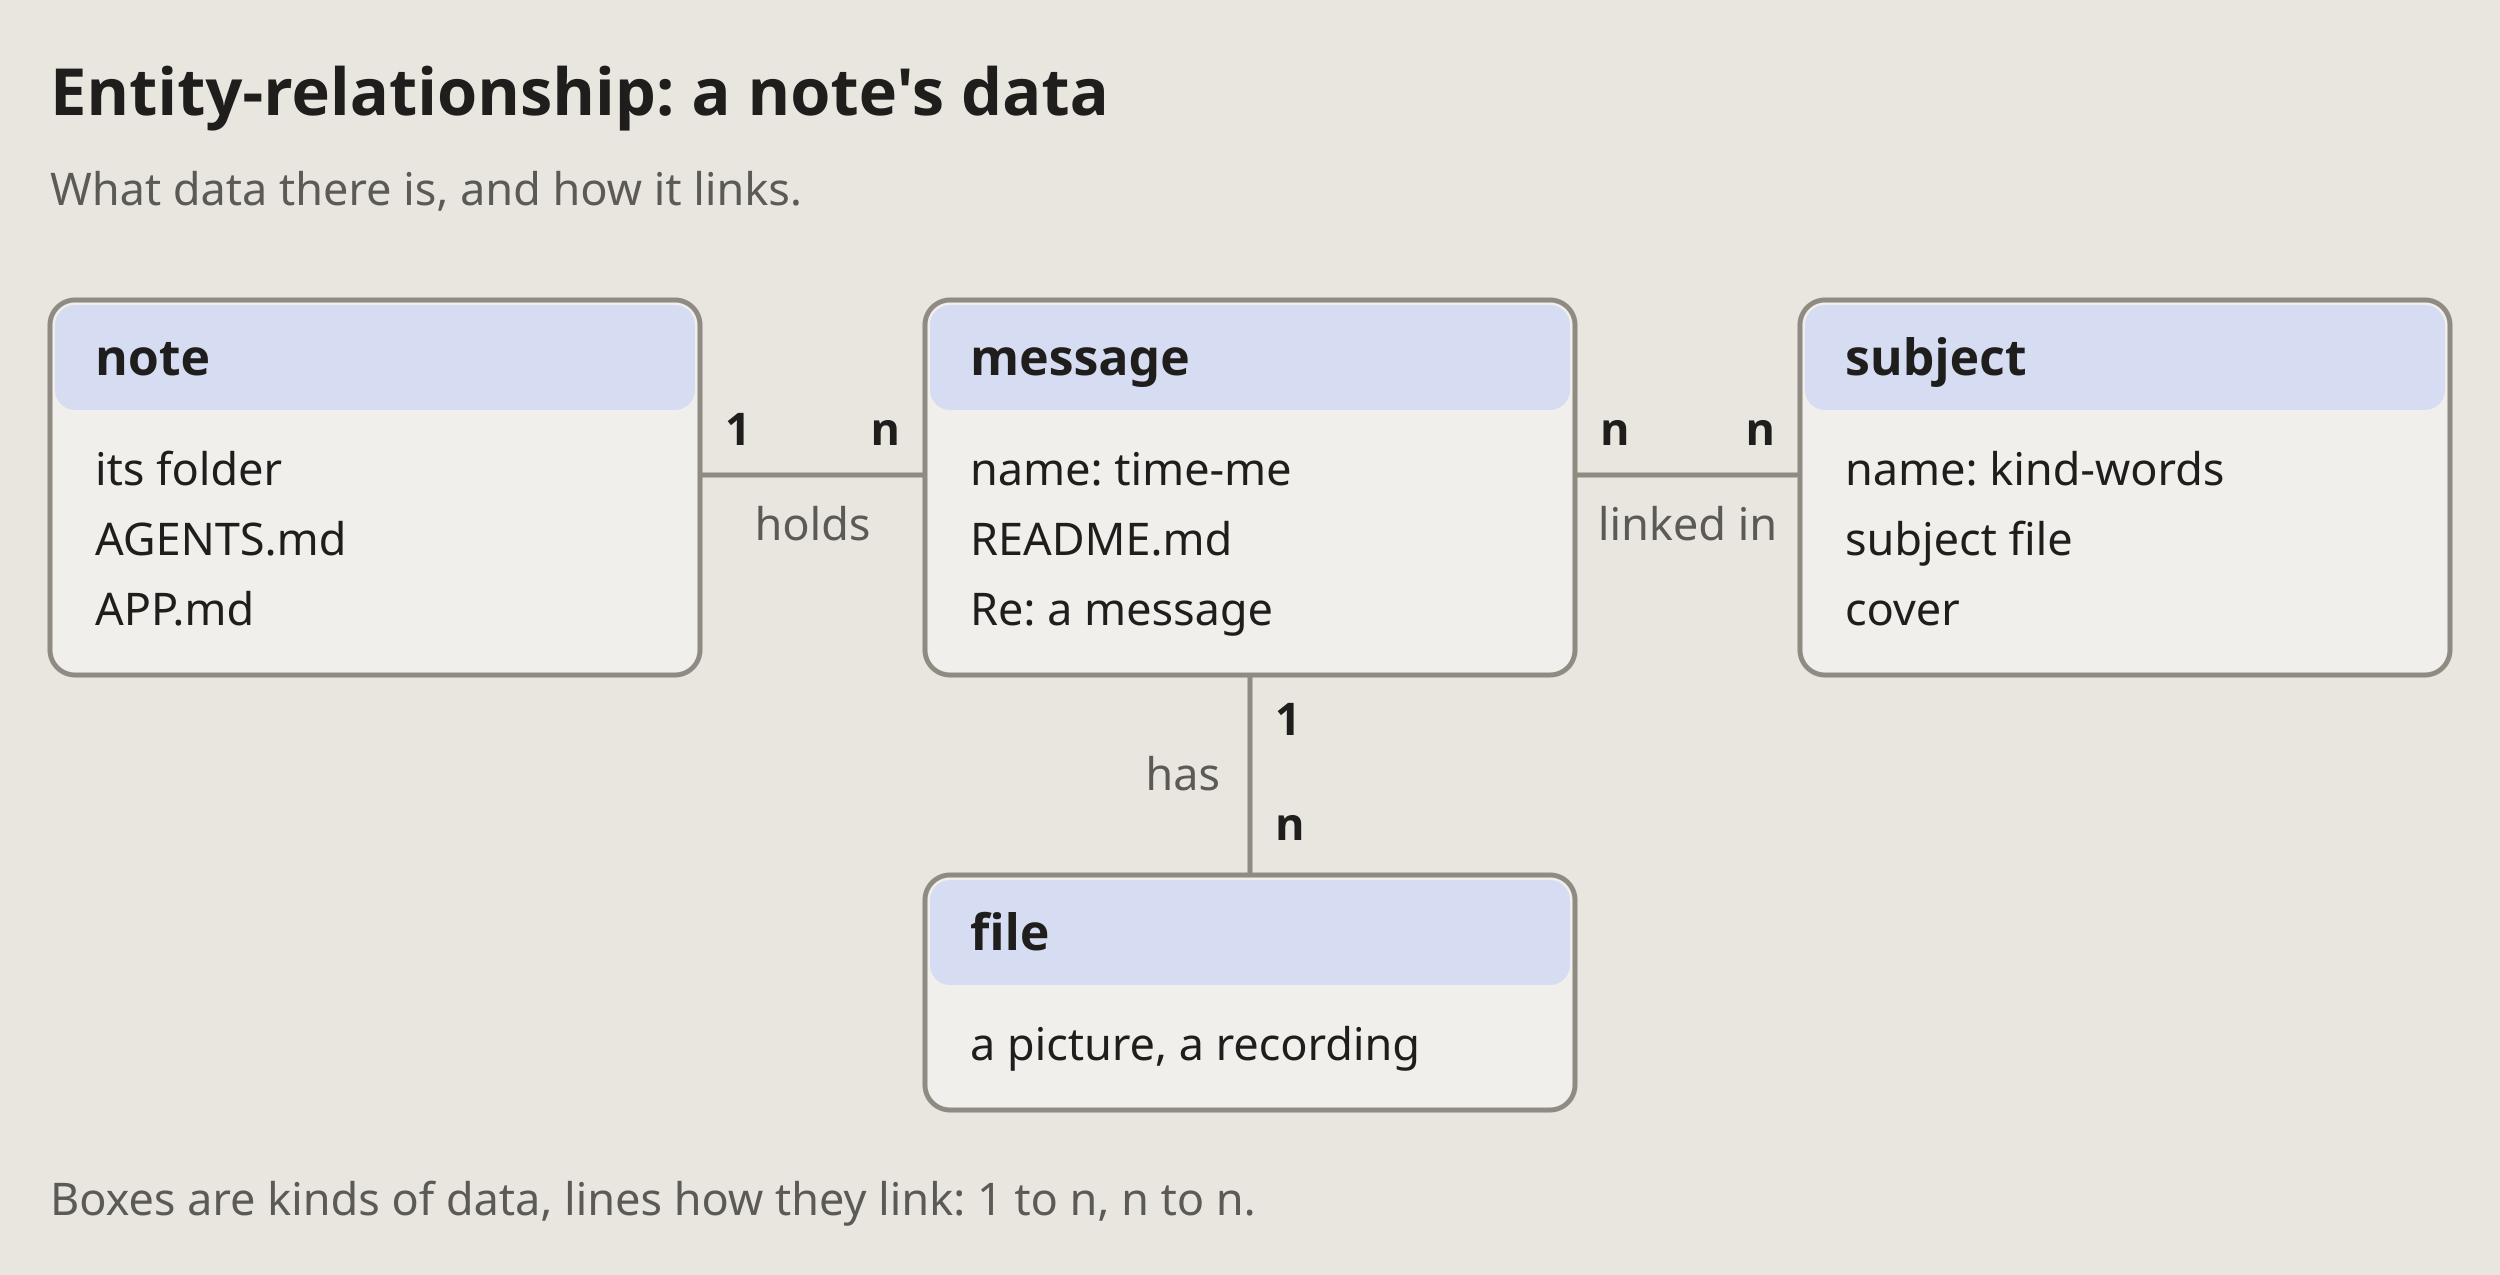
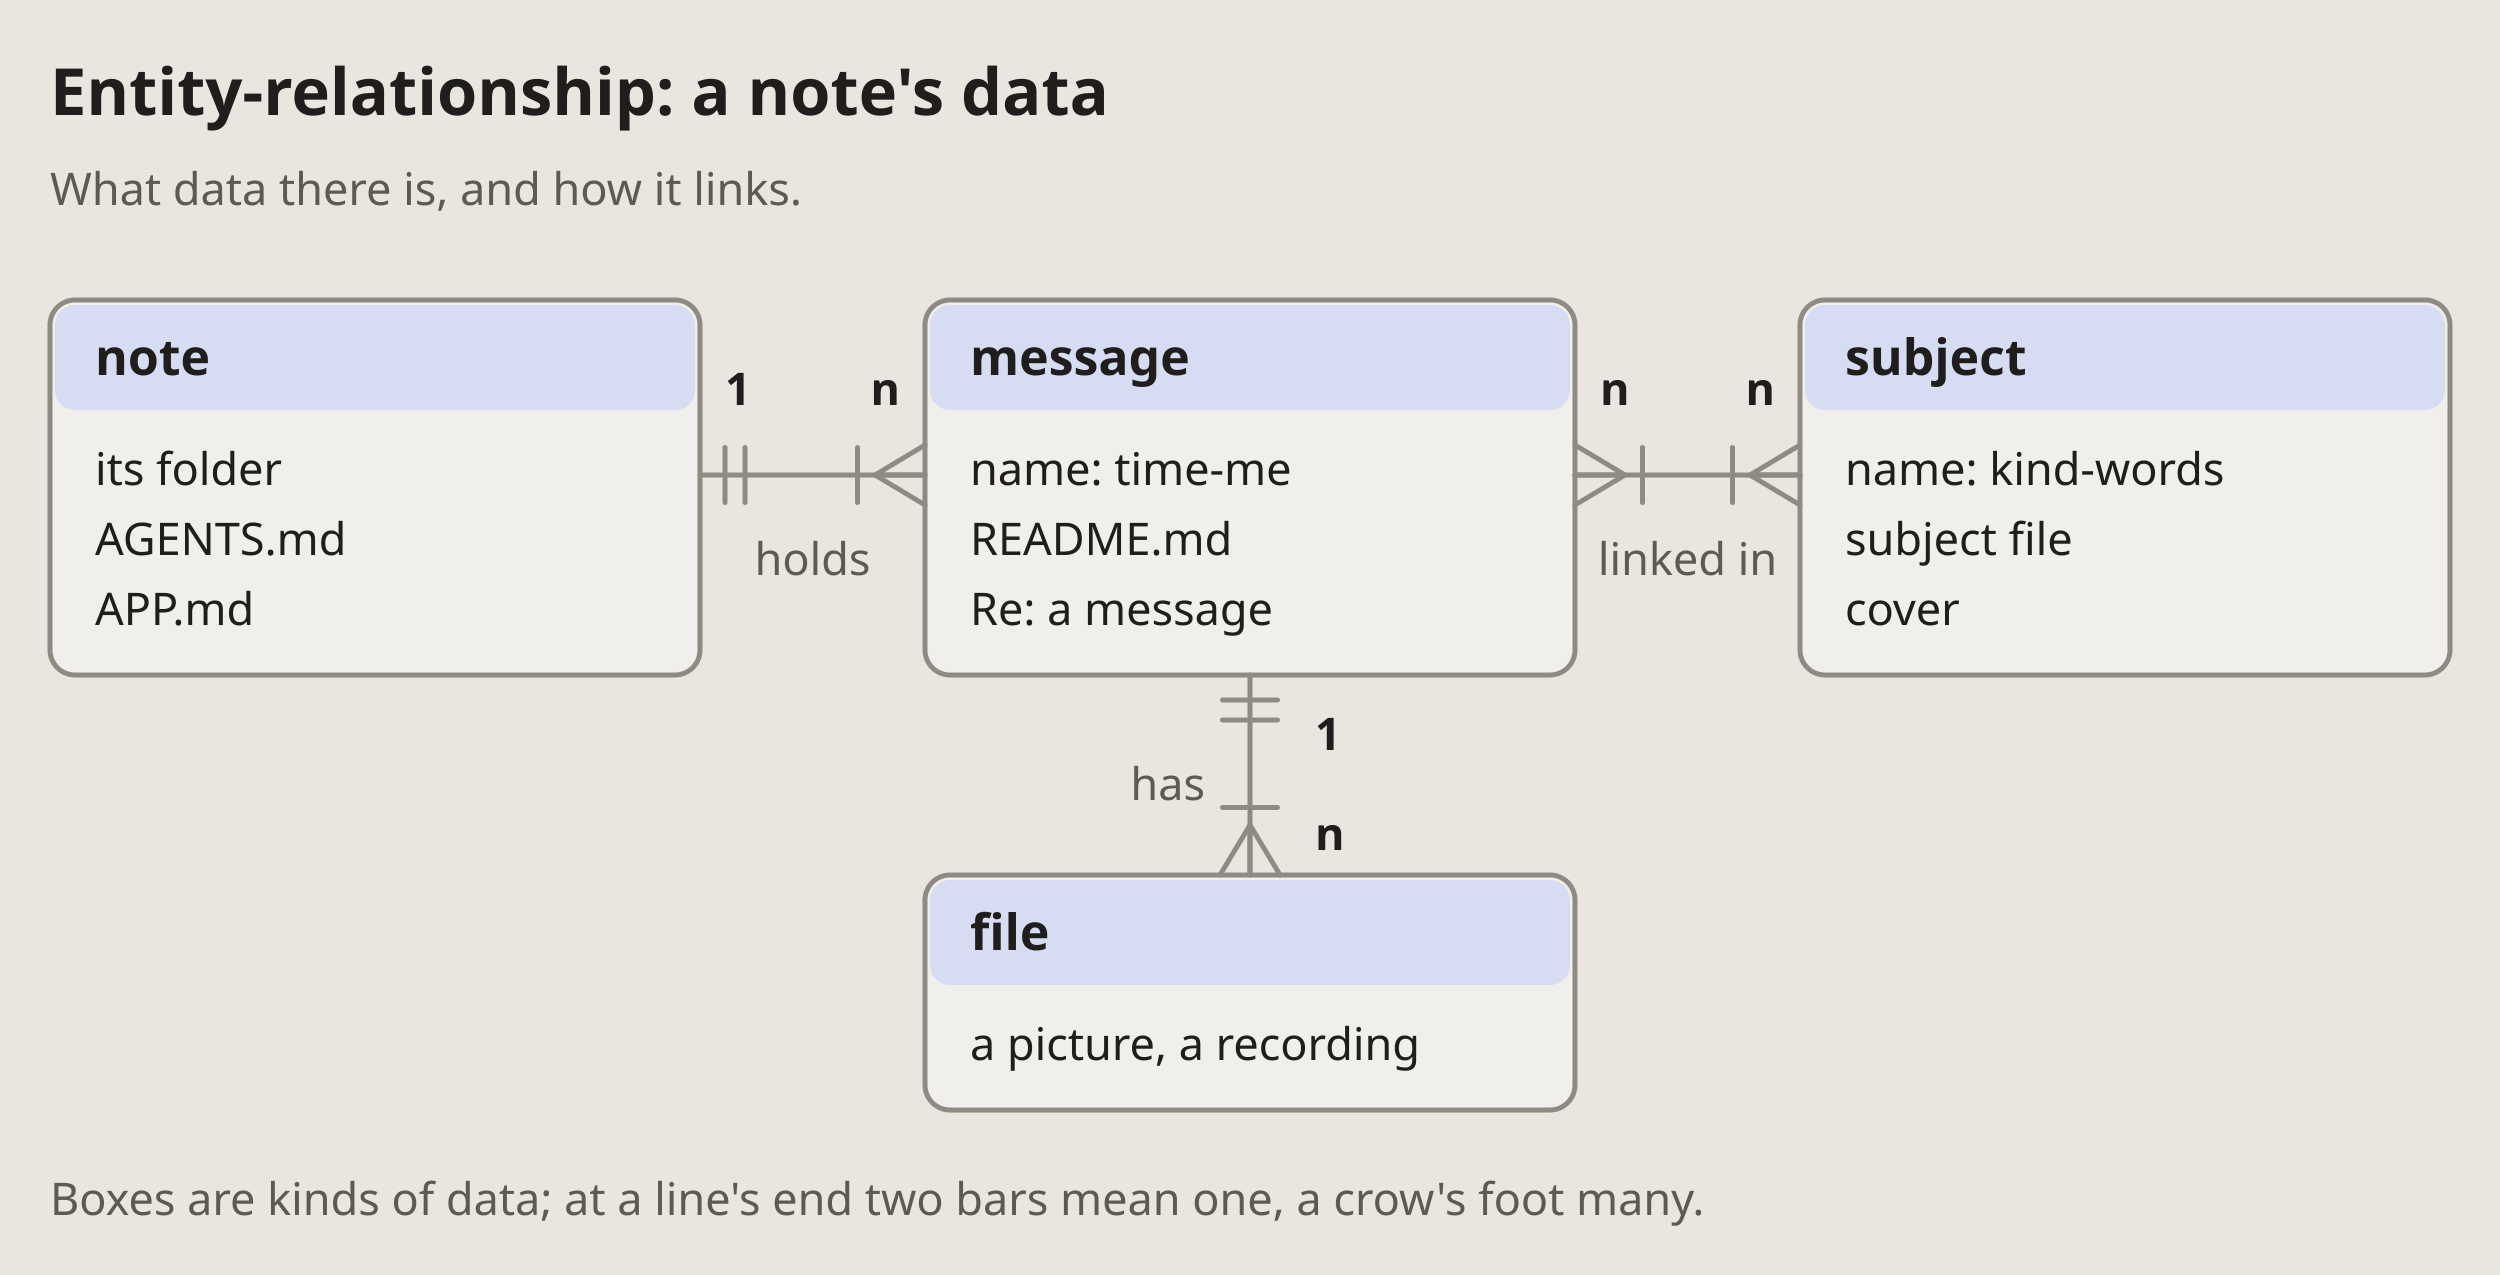
<svg xmlns="http://www.w3.org/2000/svg" viewBox="0 0 1000 510" width="1000" height="510" font-family="Noto Sans, Ubuntu, system-ui, sans-serif">
  <defs>
    <marker id="arrow-text" viewBox="0 0 12 12" refX="8" refY="6" markerUnits="userSpaceOnUse" markerWidth="16" markerHeight="16" orient="auto-start-reverse">
      <path d="M2 2.5 L11 6 L2 9.5 L4 6 z" fill="#1F1E1C" stroke-linejoin="round" />
    </marker>
    <marker id="arrow-blue" viewBox="0 0 12 12" refX="8" refY="6" markerUnits="userSpaceOnUse" markerWidth="16" markerHeight="16" orient="auto-start-reverse">
      <path d="M2 2.5 L11 6 L2 9.5 L4 6 z" fill="#2B3FBF" stroke-linejoin="round" />
    </marker>
    <marker id="arrow-red" viewBox="0 0 12 12" refX="8" refY="6" markerUnits="userSpaceOnUse" markerWidth="16" markerHeight="16" orient="auto-start-reverse">
      <path d="M2 2.5 L11 6 L2 9.5 L4 6 z" fill="#C92A2A" stroke-linejoin="round" />
    </marker>
    <marker id="arrow-green" viewBox="0 0 12 12" refX="8" refY="6" markerUnits="userSpaceOnUse" markerWidth="16" markerHeight="16" orient="auto-start-reverse">
      <path d="M2 2.5 L11 6 L2 9.5 L4 6 z" fill="#2B8A3E" stroke-linejoin="round" />
    </marker>
    <marker id="arrow-grey" viewBox="0 0 12 12" refX="8" refY="6" markerUnits="userSpaceOnUse" markerWidth="16" markerHeight="16" orient="auto-start-reverse">
      <path d="M2 2.5 L11 6 L2 9.5 L4 6 z" fill="#5C5A55" stroke-linejoin="round" />
    </marker>
  </defs>
  <rect width="1000" height="510" fill="#E9E6E0" />
  <text x="20" y="46" font-size="26" font-weight="700" fill="#1F1E1C">Entity-relationship: a note's data</text>
  <text x="20" y="82" font-size="18" fill="#5C5A55">What data there is, and how it links.</text>
  <rect x="20" y="120" width="260" height="150" rx="10" fill="#F1EFEB" stroke="#8F8B82" stroke-width="2" />
  <rect x="22" y="122" width="256" height="42" rx="8" fill="#D6DCF1" />
  <text x="38" y="150" font-size="20" font-weight="700" fill="#1F1E1C">note</text>
  <text x="38" y="194" font-size="18" fill="#1F1E1C">its folder</text>
  <text x="38" y="222" font-size="18" fill="#1F1E1C">AGENTS.md</text>
  <text x="38" y="250" font-size="18" fill="#1F1E1C">APP.md</text>
  <rect x="370" y="120" width="260" height="150" rx="10" fill="#F1EFEB" stroke="#8F8B82" stroke-width="2" />
  <rect x="372" y="122" width="256" height="42" rx="8" fill="#D6DCF1" />
  <text x="388" y="150" font-size="20" font-weight="700" fill="#1F1E1C">message</text>
  <text x="388" y="194" font-size="18" fill="#1F1E1C">name: time-me</text>
  <text x="388" y="222" font-size="18" fill="#1F1E1C">README.md</text>
  <text x="388" y="250" font-size="18" fill="#1F1E1C">Re: a message</text>
  <rect x="720" y="120" width="260" height="150" rx="10" fill="#F1EFEB" stroke="#8F8B82" stroke-width="2" />
  <rect x="722" y="122" width="256" height="42" rx="8" fill="#D6DCF1" />
  <text x="738" y="150" font-size="20" font-weight="700" fill="#1F1E1C">subject</text>
  <text x="738" y="194" font-size="18" fill="#1F1E1C">name: kind-words</text>
  <text x="738" y="222" font-size="18" fill="#1F1E1C">subject file</text>
  <text x="738" y="250" font-size="18" fill="#1F1E1C">cover</text>
  <rect x="370" y="350" width="260" height="94" rx="10" fill="#F1EFEB" stroke="#8F8B82" stroke-width="2" />
  <rect x="372" y="352" width="256" height="42" rx="8" fill="#D6DCF1" />
  <text x="388" y="380" font-size="20" font-weight="700" fill="#1F1E1C">file</text>
  <text x="388" y="424" font-size="18" fill="#1F1E1C">a picture, a recording</text>
-   <path d="M280 190 H370" fill="none" stroke="#8F8B82" stroke-width="2" />
-   <path d="M630 190 H720" fill="none" stroke="#8F8B82" stroke-width="2" />
-   <path d="M500 270 V350" fill="none" stroke="#8F8B82" stroke-width="2" />
-   <text x="290" y="178" font-size="18" font-weight="700" text-anchor="start" fill="#1F1E1C">1</text>
-   <text x="360" y="178" font-size="18" font-weight="700" text-anchor="end" fill="#1F1E1C">n</text>
-   <text x="640" y="178" font-size="18" font-weight="700" text-anchor="start" fill="#1F1E1C">n</text>
-   <text x="710" y="178" font-size="18" font-weight="700" text-anchor="end" fill="#1F1E1C">n</text>
-   <text x="510" y="294" font-size="18" font-weight="700" text-anchor="start" fill="#1F1E1C">1</text>
-   <text x="510" y="336" font-size="18" font-weight="700" text-anchor="start" fill="#1F1E1C">n</text>
-   <text x="325" y="216" font-size="18" text-anchor="middle" fill="#5C5A55">holds</text>
-   <text x="675" y="216" font-size="18" text-anchor="middle" fill="#5C5A55">linked in</text>
-   <text x="488" y="316" font-size="18" text-anchor="end" fill="#5C5A55">has</text>
-   <text x="20" y="486" font-size="18" fill="#5C5A55">Boxes are kinds of data, lines how they link: 1 to n, n to n.</text>
+   <path d="M280 190 H370" fill="none" stroke="#8F8B82" stroke-width="2" stroke-linecap="round" />
+   <path d="M290 179 L290 201" fill="none" stroke="#8F8B82" stroke-width="2" stroke-linecap="round" />
+   <path d="M298 179 L298 201" fill="none" stroke="#8F8B82" stroke-width="2" stroke-linecap="round" />
+   <path d="M350 190 L370 202 M350 190 L370 190 M350 190 L370 178" fill="none" stroke="#8F8B82" stroke-width="2" stroke-linecap="round" />
+   <path d="M343 201 L343 179" fill="none" stroke="#8F8B82" stroke-width="2" stroke-linecap="round" />
+   <path d="M630 190 H720" fill="none" stroke="#8F8B82" stroke-width="2" stroke-linecap="round" />
+   <path d="M650 190 L630 178 M650 190 L630 190 M650 190 L630 202" fill="none" stroke="#8F8B82" stroke-width="2" stroke-linecap="round" />
+   <path d="M657 179 L657 201" fill="none" stroke="#8F8B82" stroke-width="2" stroke-linecap="round" />
+   <path d="M700 190 L720 202 M700 190 L720 190 M700 190 L720 178" fill="none" stroke="#8F8B82" stroke-width="2" stroke-linecap="round" />
+   <path d="M693 201 L693 179" fill="none" stroke="#8F8B82" stroke-width="2" stroke-linecap="round" />
+   <path d="M500 270 V350" fill="none" stroke="#8F8B82" stroke-width="2" stroke-linecap="round" />
+   <path d="M489 280 L511 280" fill="none" stroke="#8F8B82" stroke-width="2" stroke-linecap="round" />
+   <path d="M489 288 L511 288" fill="none" stroke="#8F8B82" stroke-width="2" stroke-linecap="round" />
+   <path d="M500 330 L512 350 M500 330 L500 350 M500 330 L488 350" fill="none" stroke="#8F8B82" stroke-width="2" stroke-linecap="round" />
+   <path d="M511 323 L489 323" fill="none" stroke="#8F8B82" stroke-width="2" stroke-linecap="round" />
+   <text x="290" y="162" font-size="18" font-weight="700" text-anchor="start" fill="#1F1E1C">1</text>
+   <text x="360" y="162" font-size="18" font-weight="700" text-anchor="end" fill="#1F1E1C">n</text>
+   <text x="640" y="162" font-size="18" font-weight="700" text-anchor="start" fill="#1F1E1C">n</text>
+   <text x="710" y="162" font-size="18" font-weight="700" text-anchor="end" fill="#1F1E1C">n</text>
+   <text x="526" y="300" font-size="18" font-weight="700" text-anchor="start" fill="#1F1E1C">1</text>
+   <text x="526" y="340" font-size="18" font-weight="700" text-anchor="start" fill="#1F1E1C">n</text>
+   <text x="325" y="230" font-size="18" text-anchor="middle" fill="#5C5A55">holds</text>
+   <text x="675" y="230" font-size="18" text-anchor="middle" fill="#5C5A55">linked in</text>
+   <text x="482" y="320" font-size="18" text-anchor="end" fill="#5C5A55">has</text>
+   <text x="20" y="486" font-size="18" fill="#5C5A55">Boxes are kinds of data; at a line's end two bars mean one, a crow's foot many.</text>
</svg>
